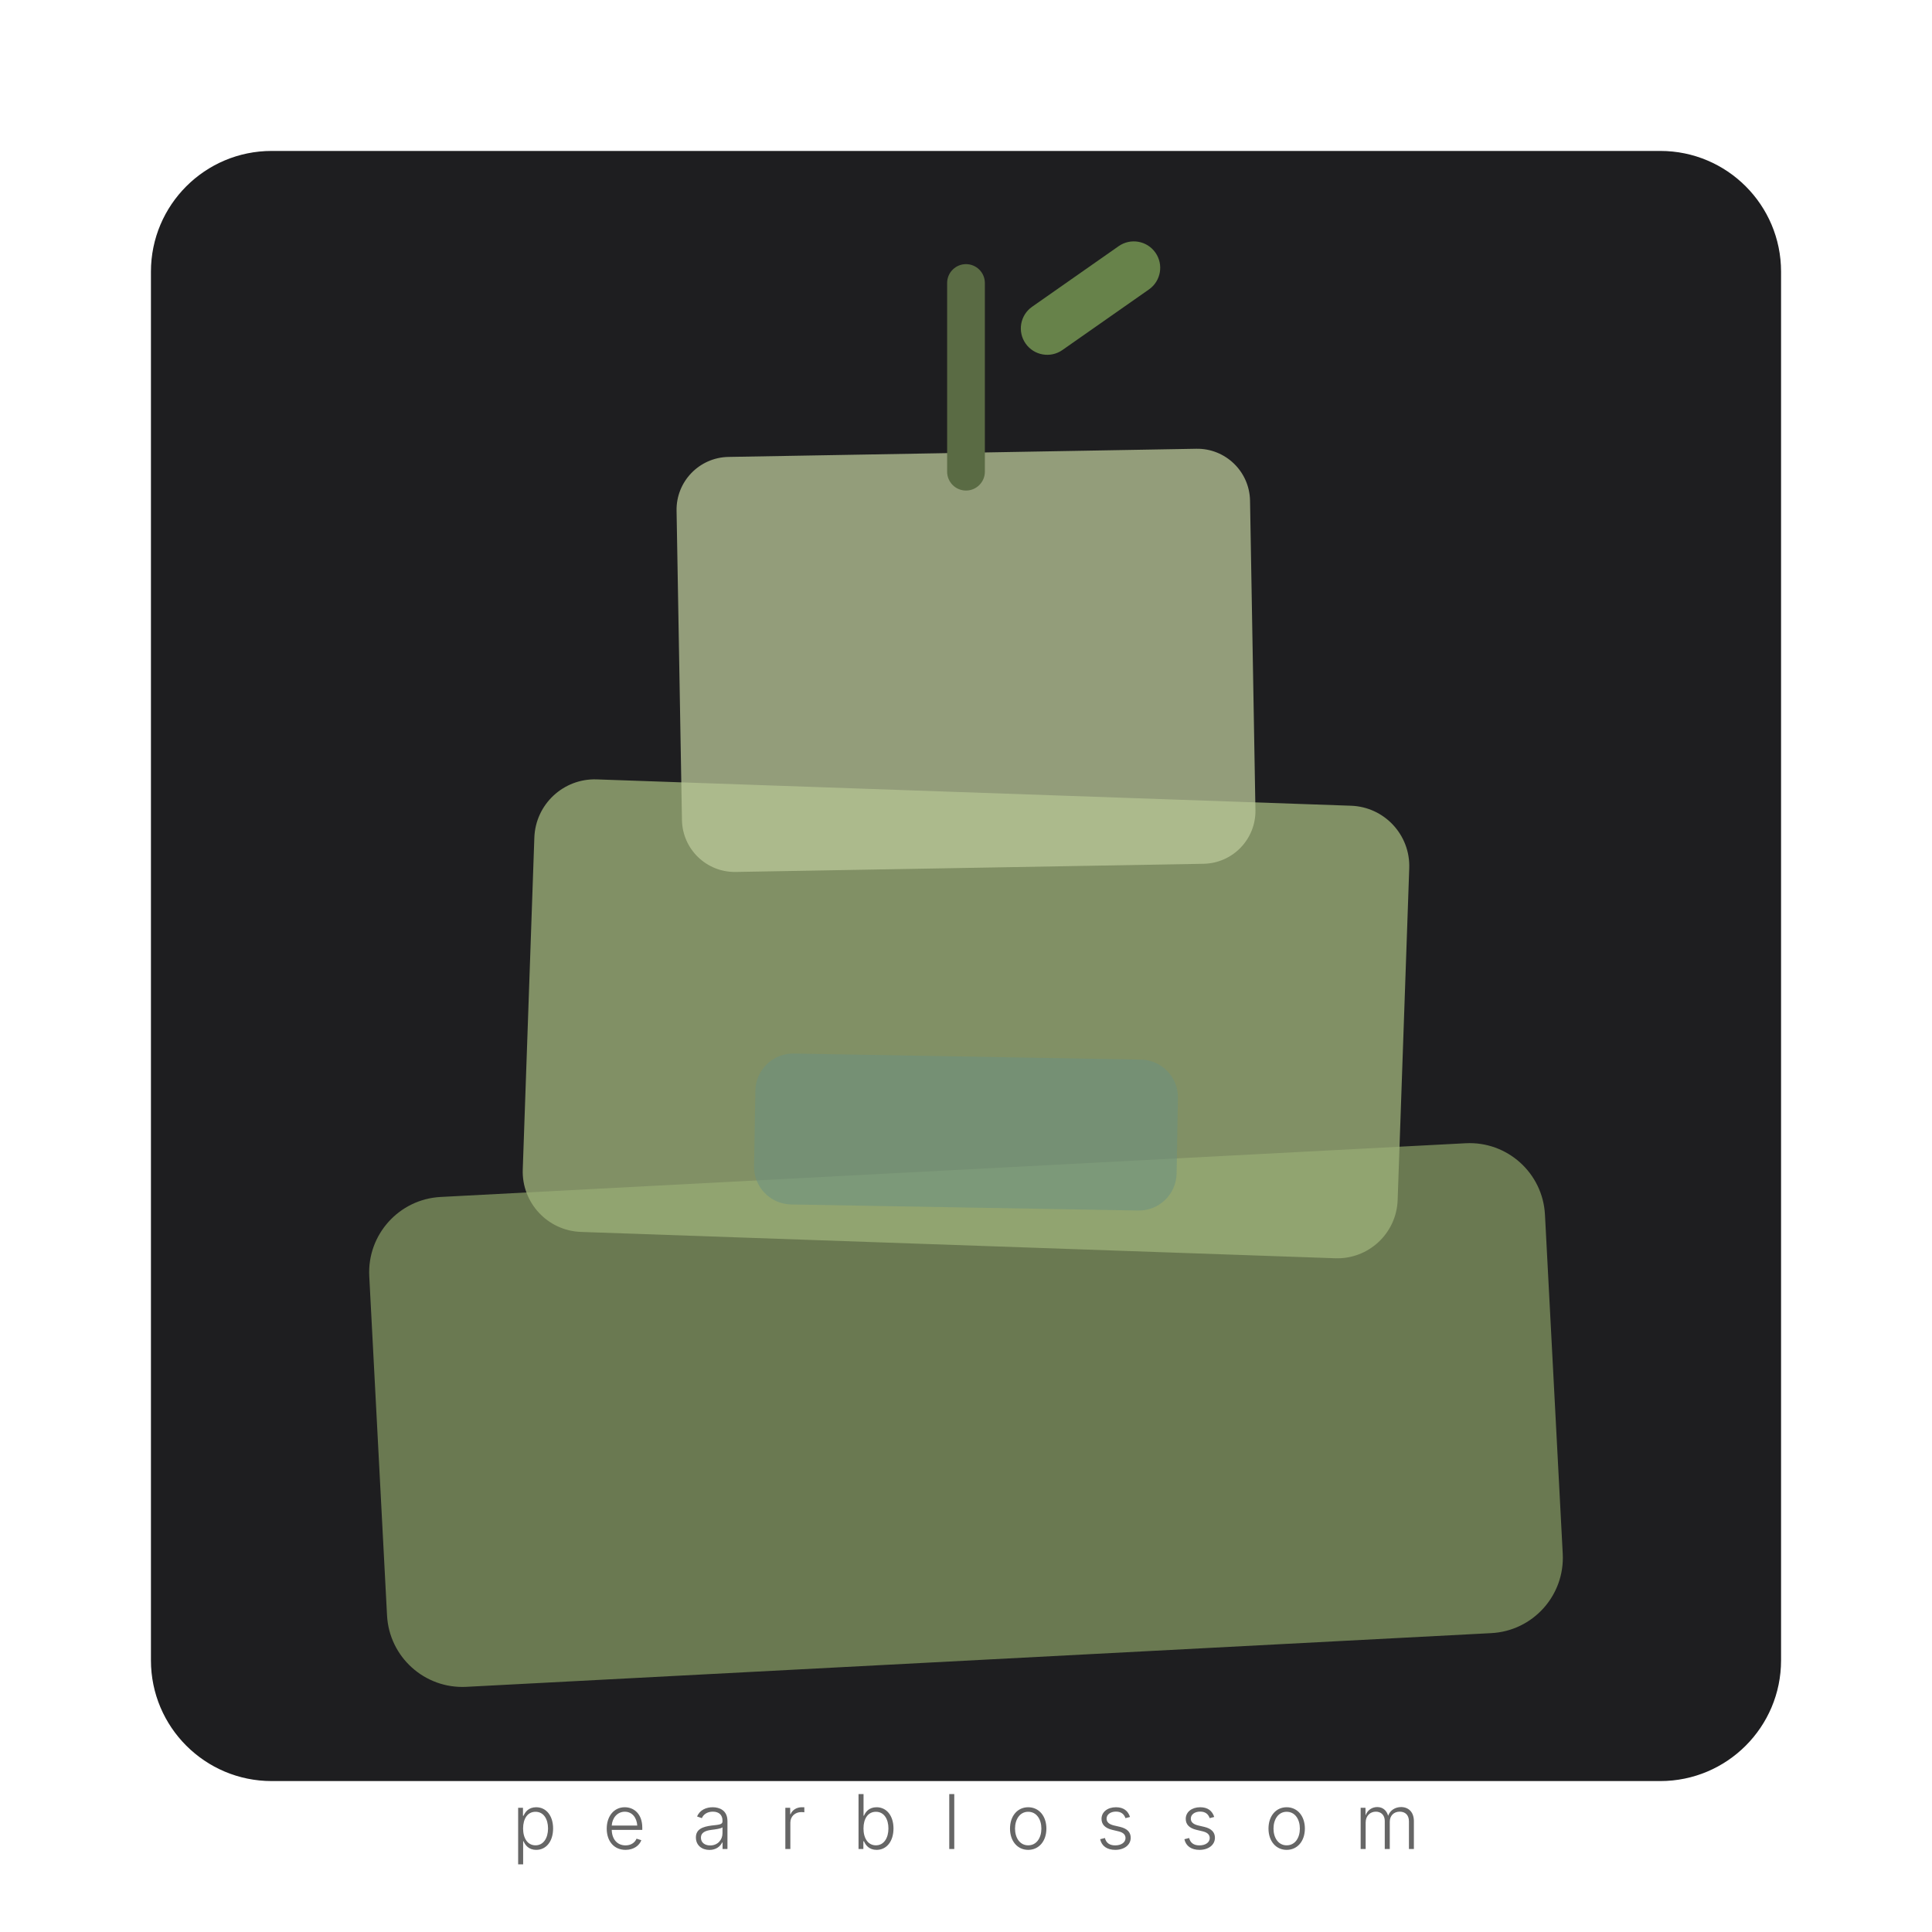
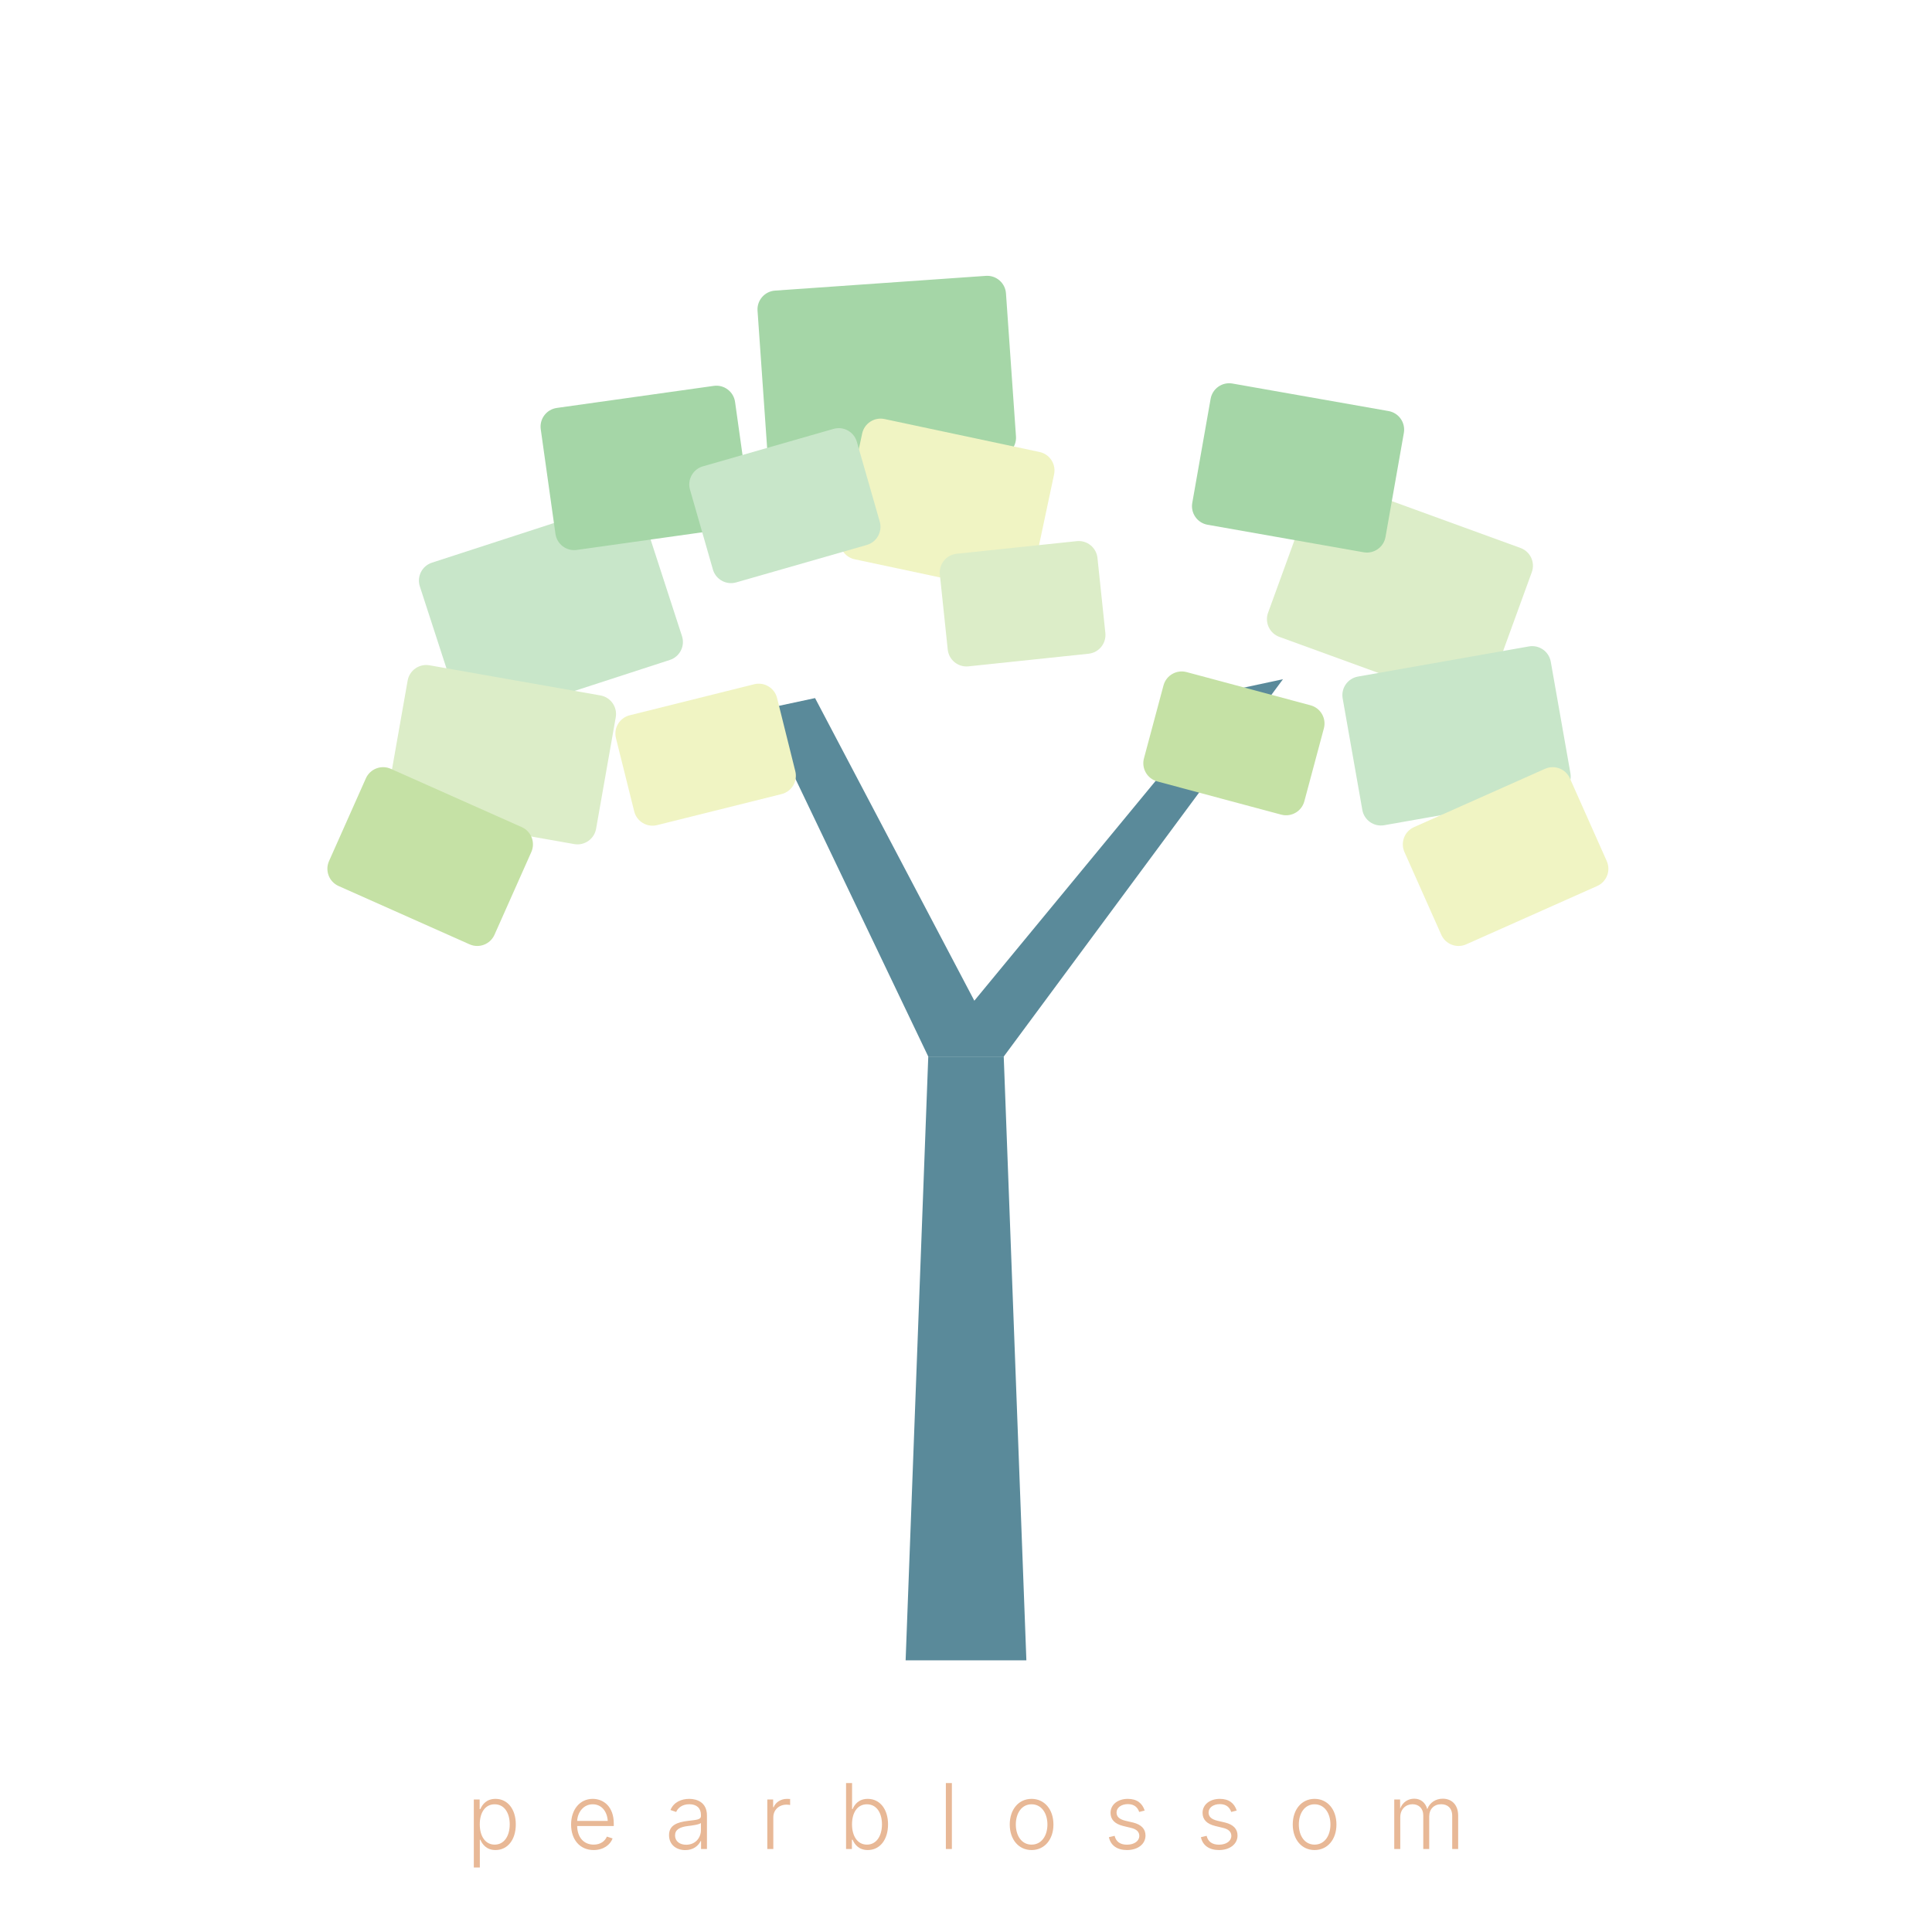
<svg xmlns="http://www.w3.org/2000/svg" viewBox="0 0 512 512" width="512" height="512">
-   <defs>
-     <clipPath id="sq">
-       <rect x="40" y="40" width="432" height="432" rx="32" />
-     </clipPath>
-   </defs>
-   <rect x="40" y="40" width="432" height="432" rx="32" fill="#1E1E20" />
-   <g clip-path="url(#sq)">
-     <rect x="100" y="310" width="312" height="130" rx="20" fill="#7B8D5C" opacity="0.82" transform="rotate(-3 256 375)" />
-     <rect x="140" y="210" width="232" height="120" rx="16" fill="#9CAF78" opacity="0.78" transform="rotate(2 256 270)" />
-     <rect x="180" y="120" width="152" height="110" rx="14" fill="#BCC99A" opacity="0.74" transform="rotate(-1 256 175)" />
-     <rect x="200" y="280" width="112" height="40" rx="10" fill="#6B9080" opacity="0.55" transform="rotate(1 256 300)" />
-     <rect x="251" y="70" width="10" height="60" rx="5" fill="#5A6B44" />
-     <rect x="268" y="72" width="42" height="14" rx="7" fill="#7FA358" opacity="0.75" transform="rotate(-35 289 79)" />
-   </g>
-   <text x="256" y="490" text-anchor="middle" font-family="system-ui,-apple-system,sans-serif" font-size="20" font-weight="300" letter-spacing="12" fill="#666">pearblossom</text>
+   <polygon points="240,440 272,440 266,280 246,280" fill="#5A8A9A" />
+   <polygon points="246,280 266,280 216,185 202,188" fill="#5A8A9A" />
+   <polygon points="246,280 266,280 340,180 326,183" fill="#5A8A9A" />
+   <rect x="115" y="140" width="62" height="44" rx="5" fill="#C8E6C9" transform="rotate(-18, 146, 162)" />
+   <rect x="105" y="180" width="56" height="40" rx="5" fill="#DCEDC8" transform="rotate(10, 133, 200)" />
+   <rect x="145" y="105" width="52" height="38" rx="5" fill="#A5D6A7" transform="rotate(-8, 171, 124)" />
+   <rect x="90" y="210" width="48" height="34" rx="5" fill="#C5E1A5" transform="rotate(24, 114, 227)" />
+   <rect x="165" y="185" width="44" height="30" rx="5" fill="#F0F4C3" transform="rotate(-14, 187, 200)" />
+   <rect x="340" y="135" width="62" height="44" rx="5" fill="#DCEDC8" transform="rotate(20, 371, 157)" />
+   <rect x="358" y="175" width="56" height="40" rx="5" fill="#C8E6C9" transform="rotate(-10, 386, 195)" />
+   <rect x="318" y="105" width="52" height="38" rx="5" fill="#A5D6A7" transform="rotate(10, 344, 124)" />
+   <rect x="375" y="210" width="48" height="34" rx="5" fill="#F0F4C3" transform="rotate(-24, 399, 227)" />
+   <rect x="305" y="182" width="44" height="30" rx="5" fill="#C5E1A5" transform="rotate(15, 327, 197)" />
+   <rect x="202" y="75" width="66" height="48" rx="5" fill="#A5D6A7" transform="rotate(-4, 235, 99)" />
+   <rect x="225" y="115" width="52" height="38" rx="5" fill="#F0F4C3" transform="rotate(12, 251, 134)" />
+   <rect x="185" y="118" width="46" height="32" rx="5" fill="#C8E6C9" transform="rotate(-16, 208, 134)" />
+   <rect x="250" y="145" width="42" height="30" rx="5" fill="#DCEDC8" transform="rotate(-6, 271, 160)" />
+   <text x="256" y="490" text-anchor="middle" font-family="system-ui,-apple-system,sans-serif" font-size="24" font-weight="300" letter-spacing="12" fill="#E8B896">pearblossom</text>
</svg>
